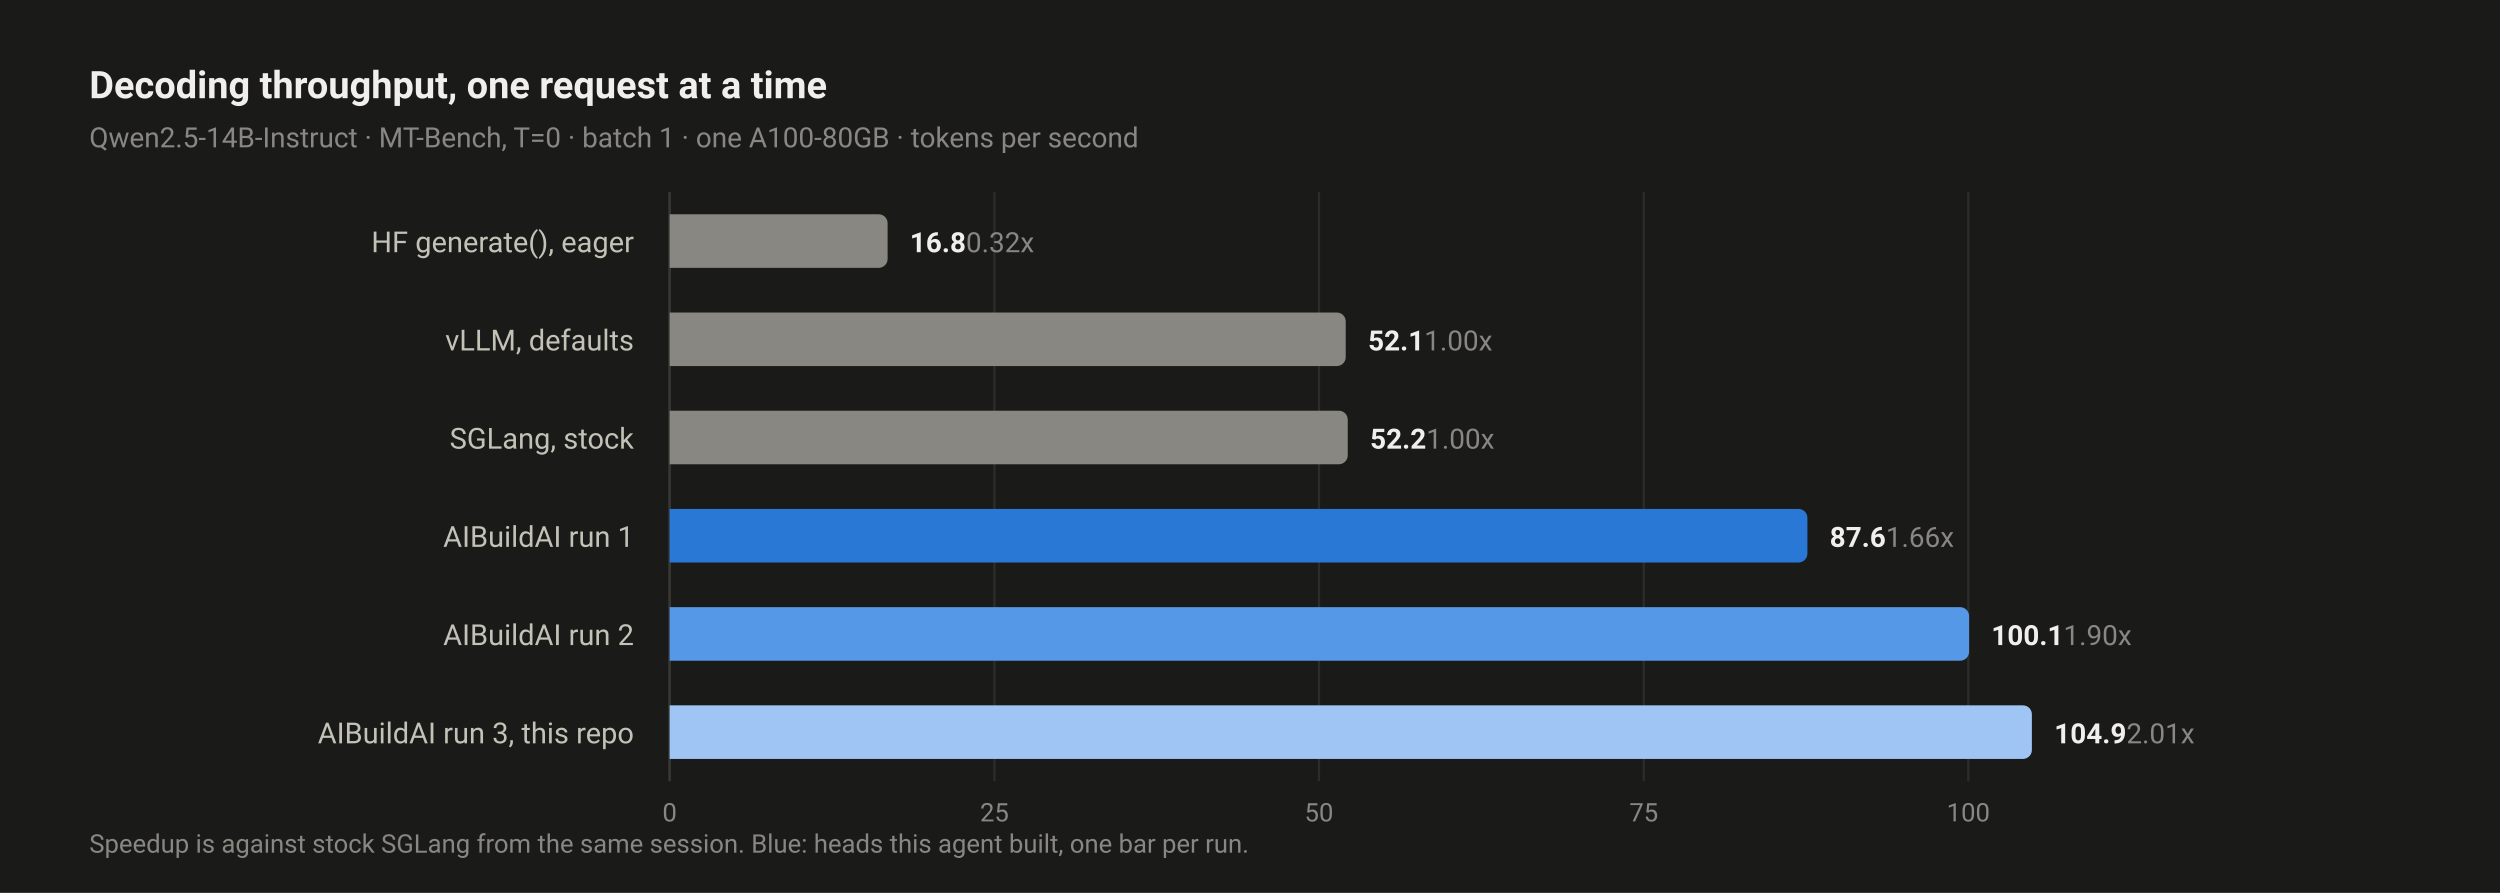
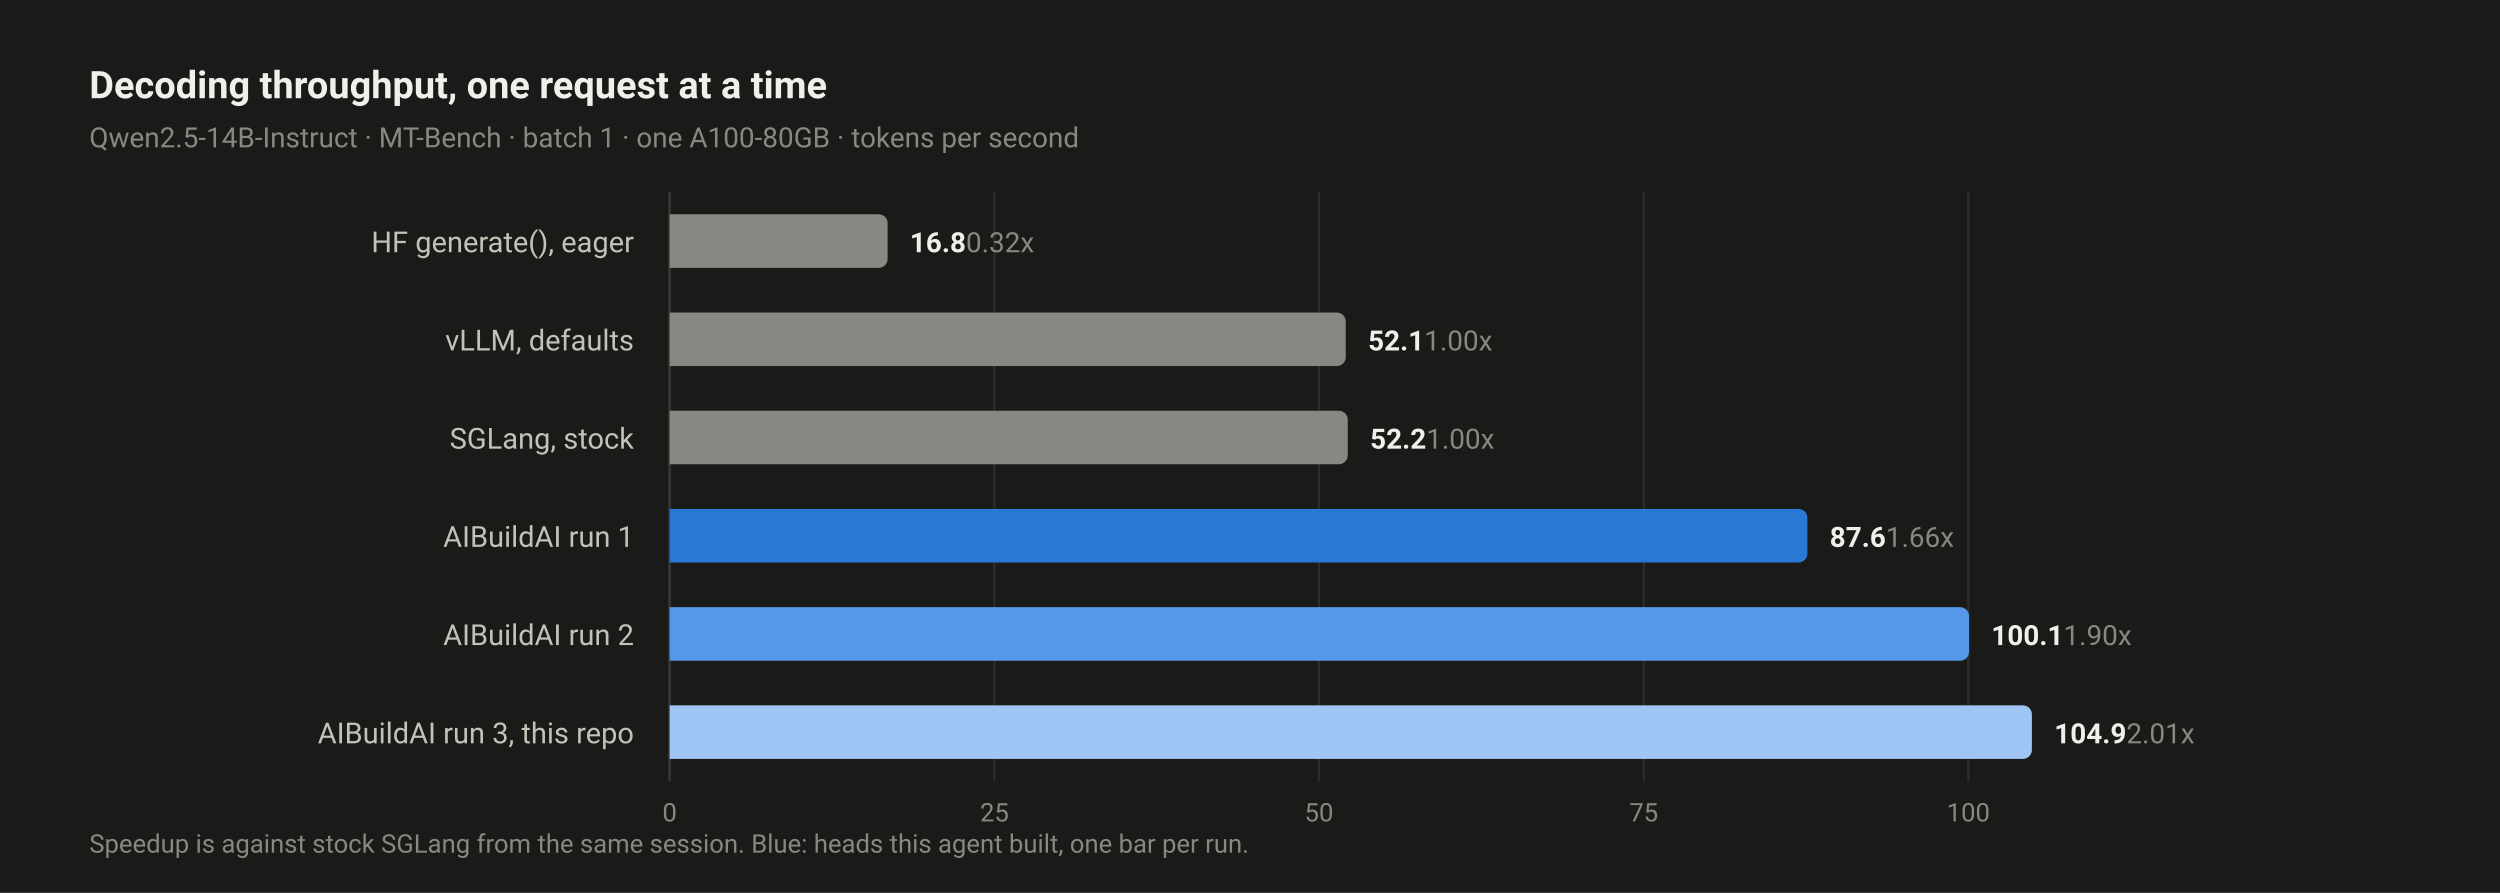
<svg xmlns="http://www.w3.org/2000/svg" viewBox="0 0 1120 400" width="1120" height="400" role="img" aria-label="Decoding throughput: HF eager 16.8, vLLM 52.1, SGLang 52.2, AIBuildAI runs 87.6, 100.1 and 104.9 tokens per second">
  <rect width="1120" height="400" fill="#1a1a19" />
  <text x="40" y="44" font-family="system-ui, -apple-system, &quot;Segoe UI&quot;, Roboto, sans-serif" font-size="17" font-weight="600" fill="#f0efec">Decoding throughput, one request at a time</text>
-   <text x="40" y="66" font-family="system-ui, -apple-system, &quot;Segoe UI&quot;, Roboto, sans-serif" font-size="12.5" fill="#898781">Qwen2.5-14B-Instruct · MT-Bench, T=0 · batch 1 · one A100-80GB · tokens per second</text>
+   <text x="40" y="66" font-family="system-ui, -apple-system, &quot;Segoe UI&quot;, Roboto, sans-serif" font-size="12.5" fill="#898781">Qwen2.5-14B-Instruct · MT-Bench · batch 1 · one A100-80GB · tokens per second</text>
  <line x1="300.0" y1="86" x2="300.0" y2="350" stroke="#2c2c2a" stroke-width="1" />
  <text x="300.0" y="368" font-family="system-ui, -apple-system, &quot;Segoe UI&quot;, Roboto, sans-serif" font-size="11.5" fill="#898781" text-anchor="middle">0</text>
  <line x1="445.5" y1="86" x2="445.5" y2="350" stroke="#2c2c2a" stroke-width="1" />
  <text x="445.5" y="368" font-family="system-ui, -apple-system, &quot;Segoe UI&quot;, Roboto, sans-serif" font-size="11.5" fill="#898781" text-anchor="middle">25</text>
  <line x1="590.9" y1="86" x2="590.9" y2="350" stroke="#2c2c2a" stroke-width="1" />
  <text x="590.9" y="368" font-family="system-ui, -apple-system, &quot;Segoe UI&quot;, Roboto, sans-serif" font-size="11.5" fill="#898781" text-anchor="middle">50</text>
  <line x1="736.4" y1="86" x2="736.4" y2="350" stroke="#2c2c2a" stroke-width="1" />
  <text x="736.4" y="368" font-family="system-ui, -apple-system, &quot;Segoe UI&quot;, Roboto, sans-serif" font-size="11.5" fill="#898781" text-anchor="middle">75</text>
  <line x1="881.8" y1="86" x2="881.8" y2="350" stroke="#2c2c2a" stroke-width="1" />
  <text x="881.8" y="368" font-family="system-ui, -apple-system, &quot;Segoe UI&quot;, Roboto, sans-serif" font-size="11.5" fill="#898781" text-anchor="middle">100</text>
  <line x1="300" y1="86" x2="300" y2="350" stroke="#383835" stroke-width="1" />
  <text x="284" y="113" font-family="system-ui, -apple-system, &quot;Segoe UI&quot;, Roboto, sans-serif" font-size="13" fill="#c3c2b7" text-anchor="end">HF generate(), eager</text>
  <path d="M300 96 H393.647 a4 4 0 0 1 4 4 V116 a4 4 0 0 1 -4 4 H300 Z" fill="#898781" />
  <text x="407.6" y="113" font-family="system-ui, -apple-system, &quot;Segoe UI&quot;, Roboto, sans-serif" font-size="12.5" font-weight="600" fill="#f0efec">16.8<tspan fill="#898781" font-weight="400">  0.32x</tspan>
  </text>
  <text x="284" y="157" font-family="system-ui, -apple-system, &quot;Segoe UI&quot;, Roboto, sans-serif" font-size="13" fill="#c3c2b7" text-anchor="end">vLLM, defaults</text>
  <path d="M300 140 H598.889 a4 4 0 0 1 4 4 V160 a4 4 0 0 1 -4 4 H300 Z" fill="#898781" />
  <text x="612.9" y="157" font-family="system-ui, -apple-system, &quot;Segoe UI&quot;, Roboto, sans-serif" font-size="12.5" font-weight="600" fill="#f0efec">52.1<tspan fill="#898781" font-weight="400">  1.00x</tspan>
  </text>
  <text x="284" y="201" font-family="system-ui, -apple-system, &quot;Segoe UI&quot;, Roboto, sans-serif" font-size="13" fill="#c3c2b7" text-anchor="end">SGLang, stock</text>
  <path d="M300 184 H599.791 a4 4 0 0 1 4 4 V204 a4 4 0 0 1 -4 4 H300 Z" fill="#898781" />
  <text x="613.8" y="201" font-family="system-ui, -apple-system, &quot;Segoe UI&quot;, Roboto, sans-serif" font-size="12.5" font-weight="600" fill="#f0efec">52.2<tspan fill="#898781" font-weight="400">  1.00x</tspan>
  </text>
  <text x="284" y="245" font-family="system-ui, -apple-system, &quot;Segoe UI&quot;, Roboto, sans-serif" font-size="13" fill="#c3c2b7" text-anchor="end">AIBuildAI run 1</text>
  <path d="M300 228 H805.719 a4 4 0 0 1 4 4 V248 a4 4 0 0 1 -4 4 H300 Z" fill="#2a78d6" />
  <text x="819.7" y="245" font-family="system-ui, -apple-system, &quot;Segoe UI&quot;, Roboto, sans-serif" font-size="12.5" font-weight="600" fill="#f0efec">87.6<tspan fill="#898781" font-weight="400">  1.66x</tspan>
  </text>
  <text x="284" y="289" font-family="system-ui, -apple-system, &quot;Segoe UI&quot;, Roboto, sans-serif" font-size="13" fill="#c3c2b7" text-anchor="end">AIBuildAI run 2</text>
  <path d="M300 272 H878.15 a4 4 0 0 1 4 4 V292 a4 4 0 0 1 -4 4 H300 Z" fill="#5598e7" />
  <text x="892.1" y="289" font-family="system-ui, -apple-system, &quot;Segoe UI&quot;, Roboto, sans-serif" font-size="12.5" font-weight="600" fill="#f0efec">100.1<tspan fill="#898781" font-weight="400">  1.90x</tspan>
  </text>
  <text x="284" y="333" font-family="system-ui, -apple-system, &quot;Segoe UI&quot;, Roboto, sans-serif" font-size="13" fill="#c3c2b7" text-anchor="end">AIBuildAI run 3, this repo</text>
  <path d="M300 316 H906.281 a4 4 0 0 1 4 4 V336 a4 4 0 0 1 -4 4 H300 Z" fill="#9ec5f4" />
  <text x="920.3" y="333" font-family="system-ui, -apple-system, &quot;Segoe UI&quot;, Roboto, sans-serif" font-size="12.5" font-weight="600" fill="#f0efec">104.9<tspan fill="#898781" font-weight="400">  2.01x</tspan>
  </text>
  <text x="40" y="382" font-family="system-ui, -apple-system, &quot;Segoe UI&quot;, Roboto, sans-serif" font-size="11.5" fill="#898781">Speedup is against stock SGLang from the same session. Blue: heads this agent built, one bar per run.</text>
</svg>
